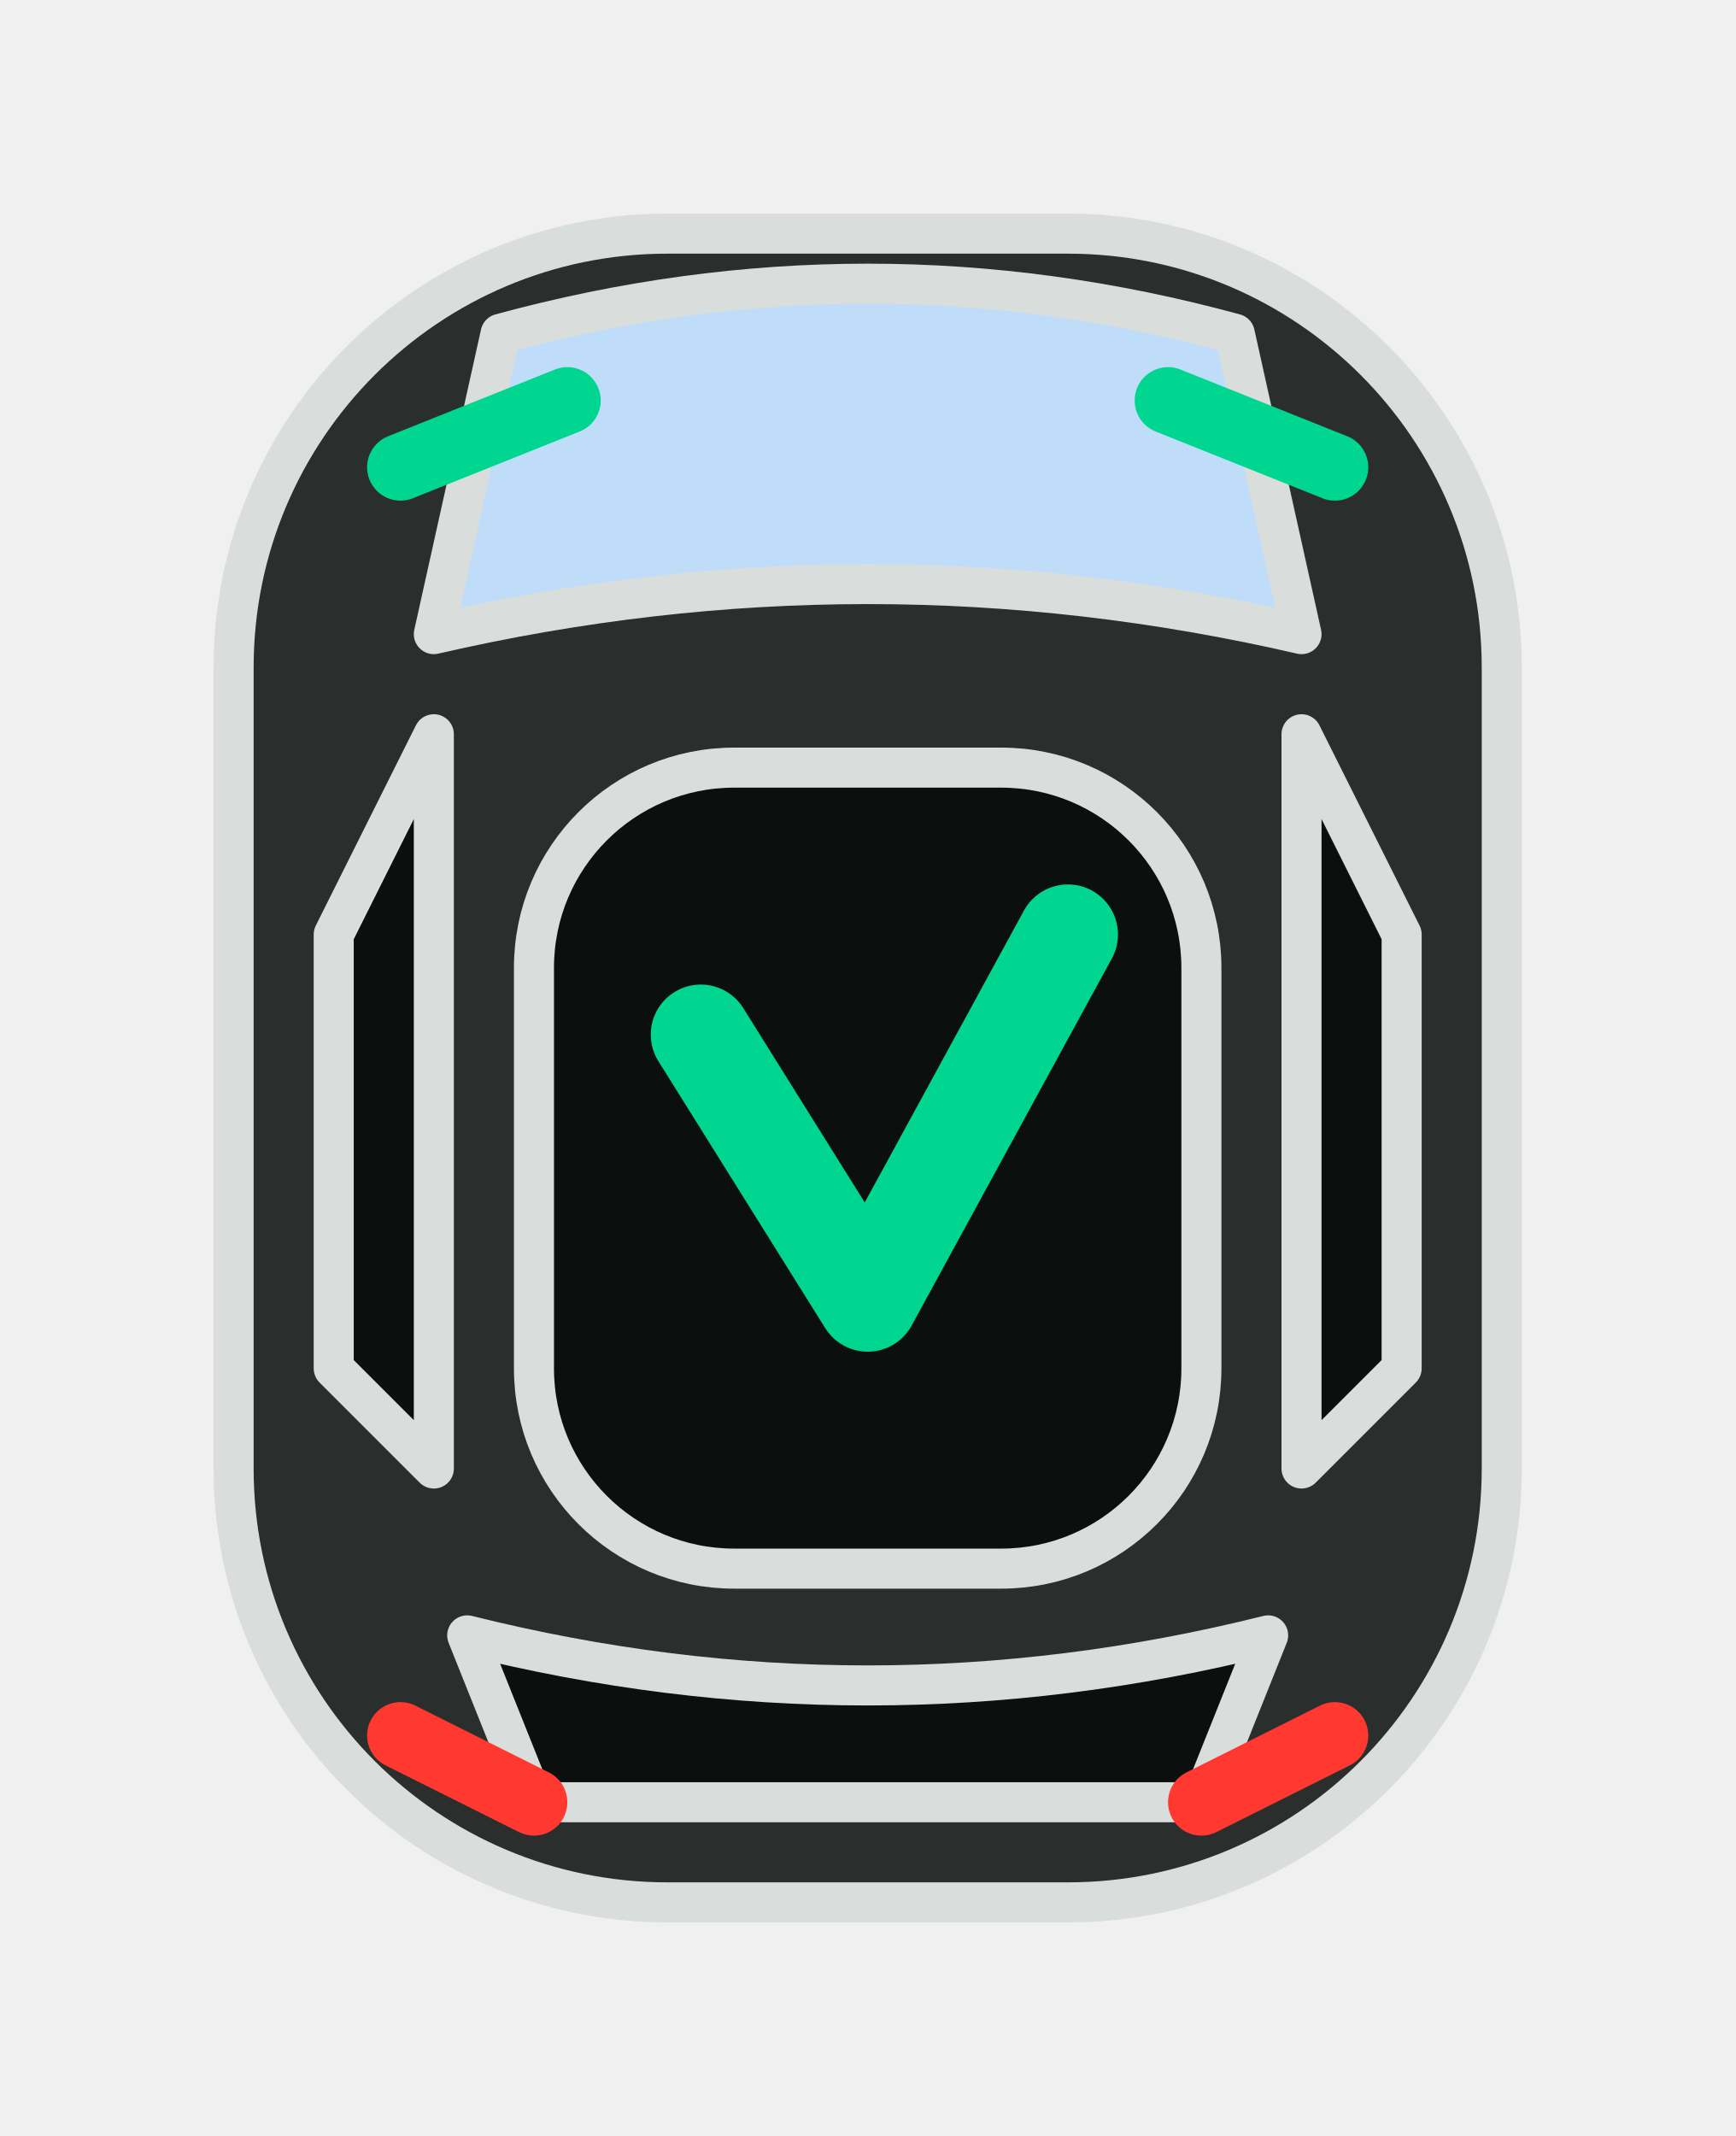
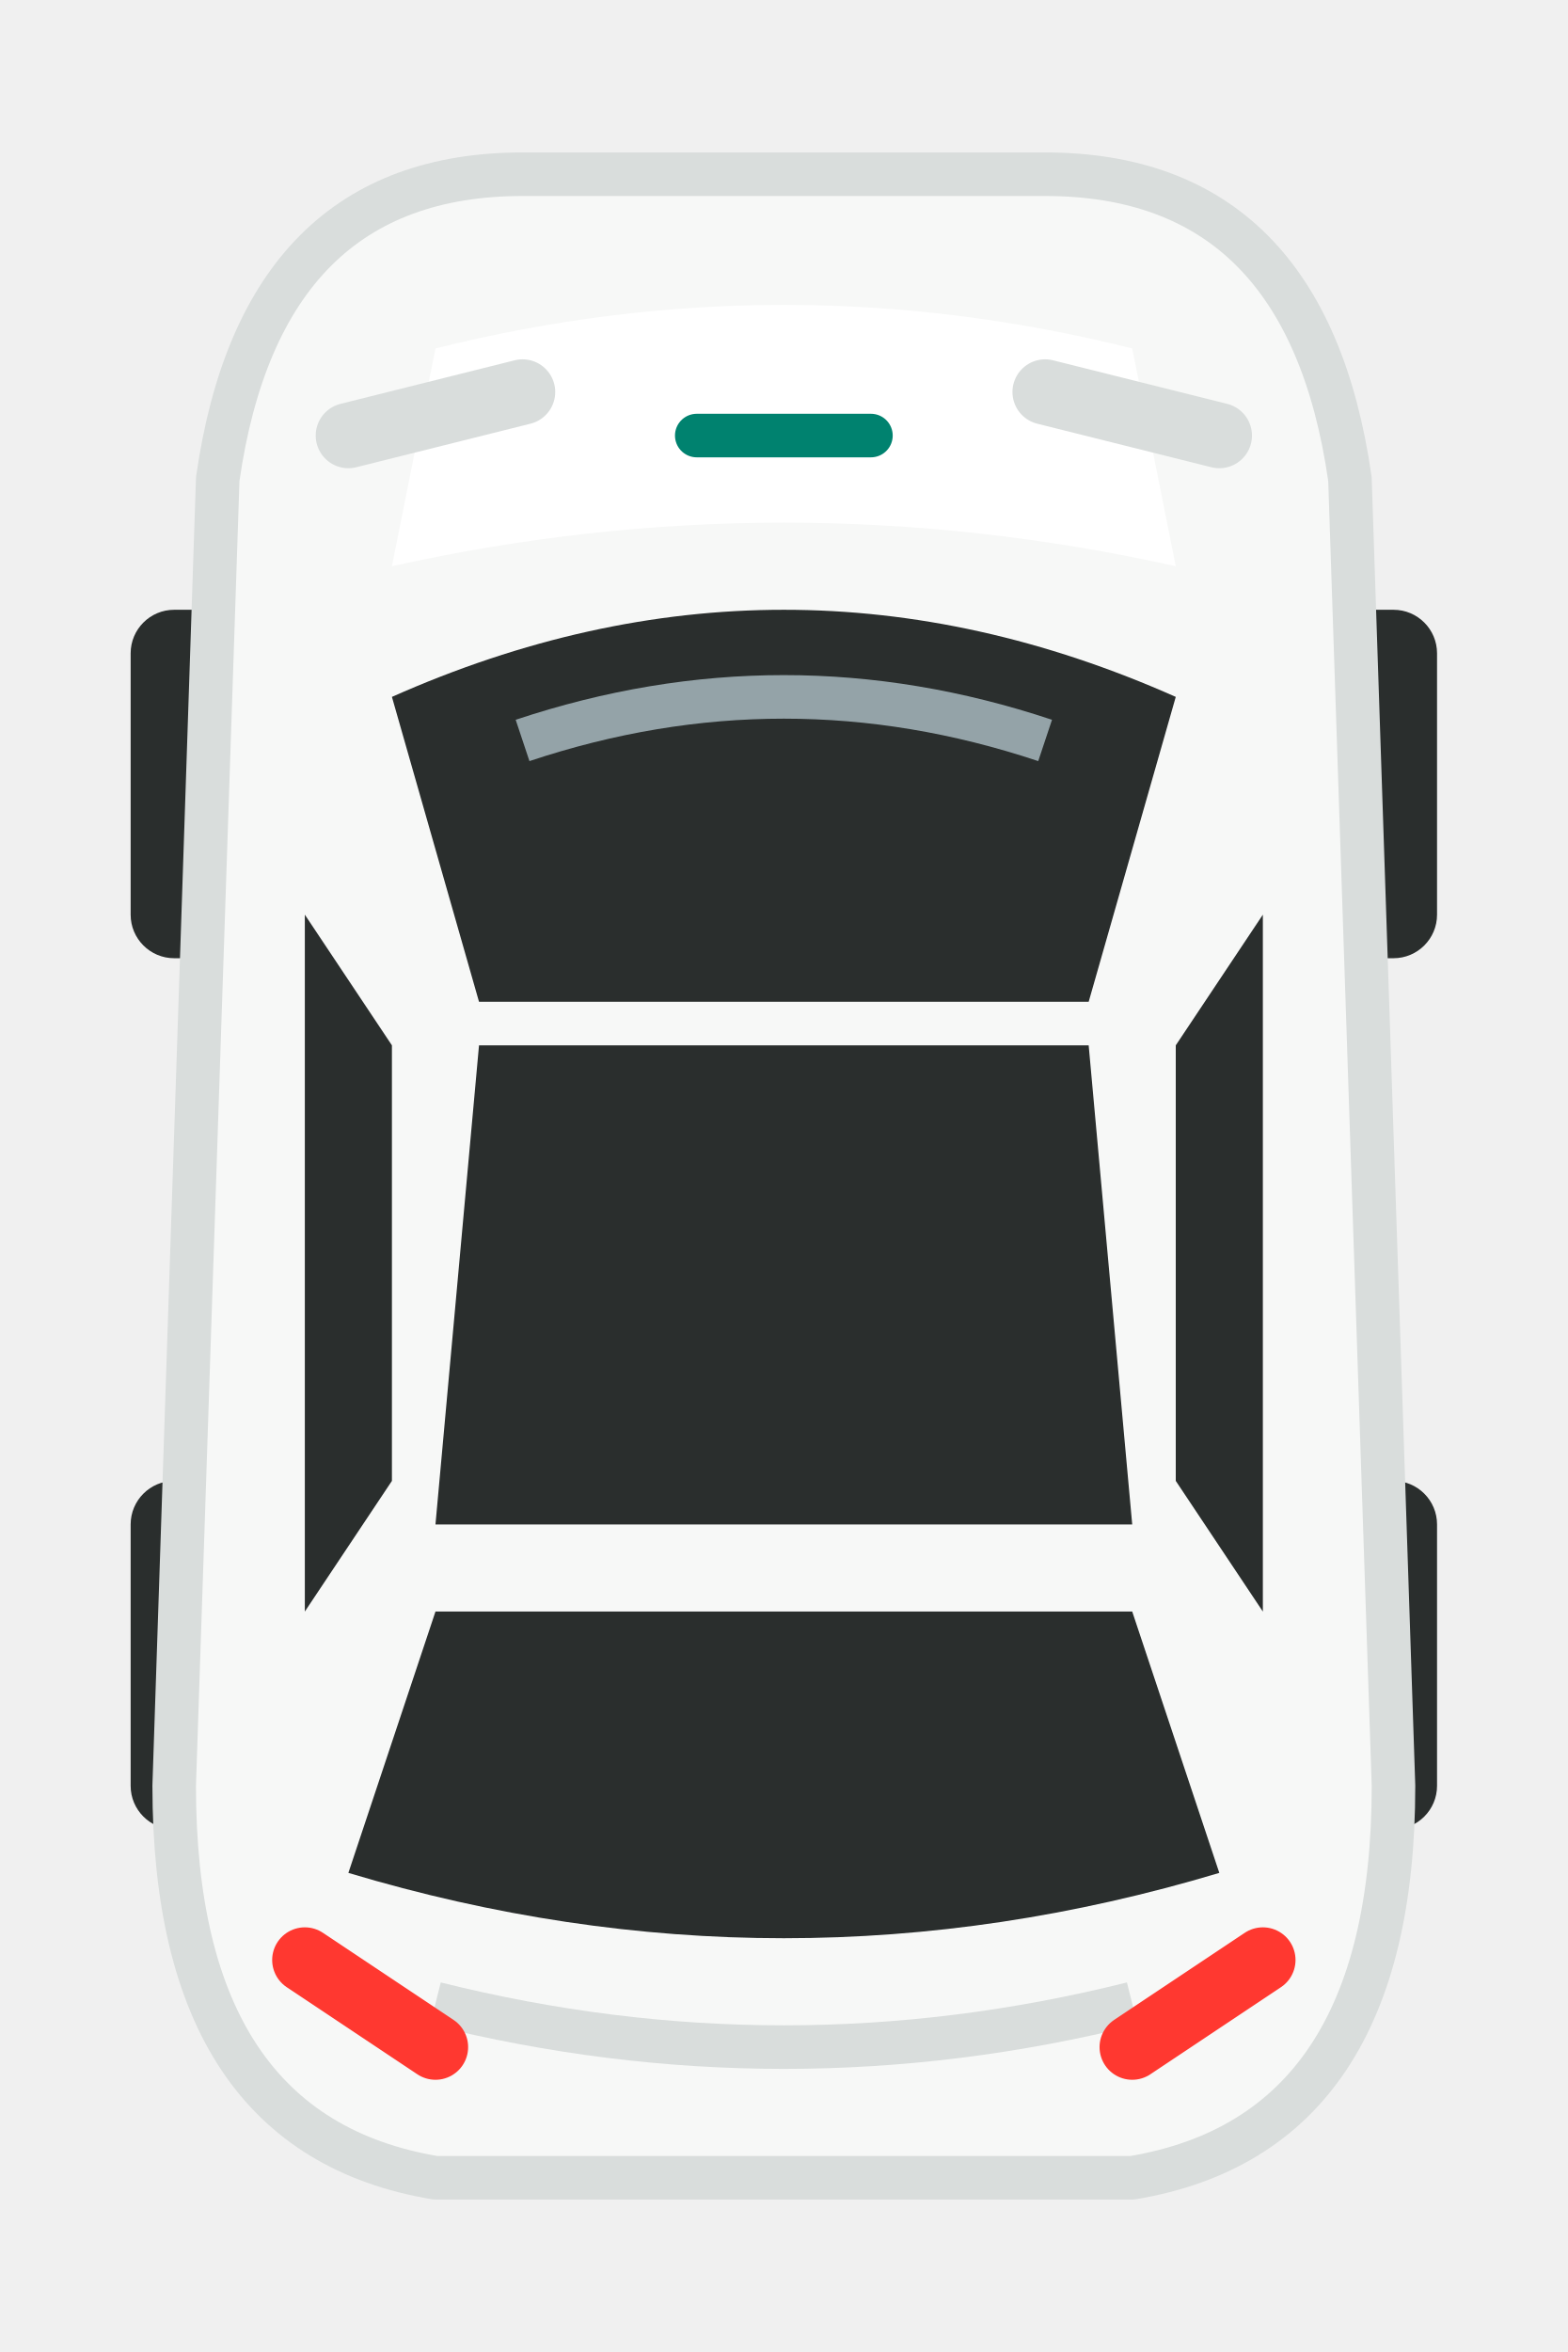
- <svg xmlns="http://www.w3.org/2000/svg" width="52" height="64" viewBox="0 0 52 64">
-   <g stroke="#D9DDDC" stroke-width="1.2" stroke-linejoin="round">
-     <rect x="7" y="7" width="38" height="50" rx="13" fill="#2A2E2D" />
-     <path d="M15 10Q26 7 37 10L39 19Q26 16 13 19Z" fill="#BFDDF9" />
-     <path d="M13 22L10 28V41L13 44ZM39 22L42 28V41L39 44Z" fill="#0B0F0E" />
-     <rect x="16" y="23" width="20" height="24" rx="6" fill="#0B0F0E" />
-     <path d="M14 49Q26 52 38 49L36 54H16Z" fill="#0B0F0E" />
+ <svg xmlns="http://www.w3.org/2000/svg" width="36" height="54" viewBox="0 0 36 54">
+   <g fill="#2A2E2D">
+     <rect x="3" y="14" width="3" height="8" rx="1" />
+     <rect x="30" y="14" width="3" height="8" rx="1" />
+     <rect x="3" y="34" width="3" height="8" rx="1" />
+     <rect x="30" y="34" width="3" height="8" rx="1" />
  </g>
-   <path d="M21 31L26 39L32 28" fill="none" stroke="#00D68F" stroke-width="3" stroke-linecap="round" stroke-linejoin="round" />
-   <path d="M12 14L17 12M35 12L40 14" stroke="#00D68F" stroke-width="2" stroke-linecap="round" />
-   <path d="M12 52L16 54M36 54L40 52" stroke="#FF3830" stroke-width="2" stroke-linecap="round" />
+   <path d="M12 4H24Q30 4 31 11L32 41Q32 49 26 50H10Q4 49 4 41L5 11Q6 4 12 4Z" fill="#F7F8F7" stroke="#D9DDDC" stroke-width="1" stroke-linejoin="round" />
+   <path d="M10 8Q18 6 26 8L27 13Q18 11 9 13Z" fill="#FFFFFF" />
+   <path d="M9 16Q18 12 27 16L25 23H11Z" fill="#2A2E2D" />
+   <path d="M11 24H25L26 35H10Z" fill="#2A2E2D" />
+   <path d="M10 37H26L28 43Q18 46 8 43Z" fill="#2A2E2D" />
+   <path d="M7 21L9 24V34L7 37ZM29 21L27 24V34L29 37Z" fill="#2A2E2D" />
+   <path d="M12 17Q18 15 24 17" fill="none" stroke="#94A3A8" stroke-width="1" />
+   <path d="M10 46Q18 48 26 46" fill="none" stroke="#D9DDDC" stroke-width="1" />
+   <path d="M8 10L12 9M24 9L28 10" fill="none" stroke="#D9DDDC" stroke-width="1.5" stroke-linecap="round" />
+   <path d="M16 10H20" stroke="#00826F" stroke-width="1" stroke-linecap="round" />
+   <path d="M7 45L10 47M26 47L29 45" fill="none" stroke="#FF3830" stroke-width="1.5" stroke-linecap="round" />
</svg>
